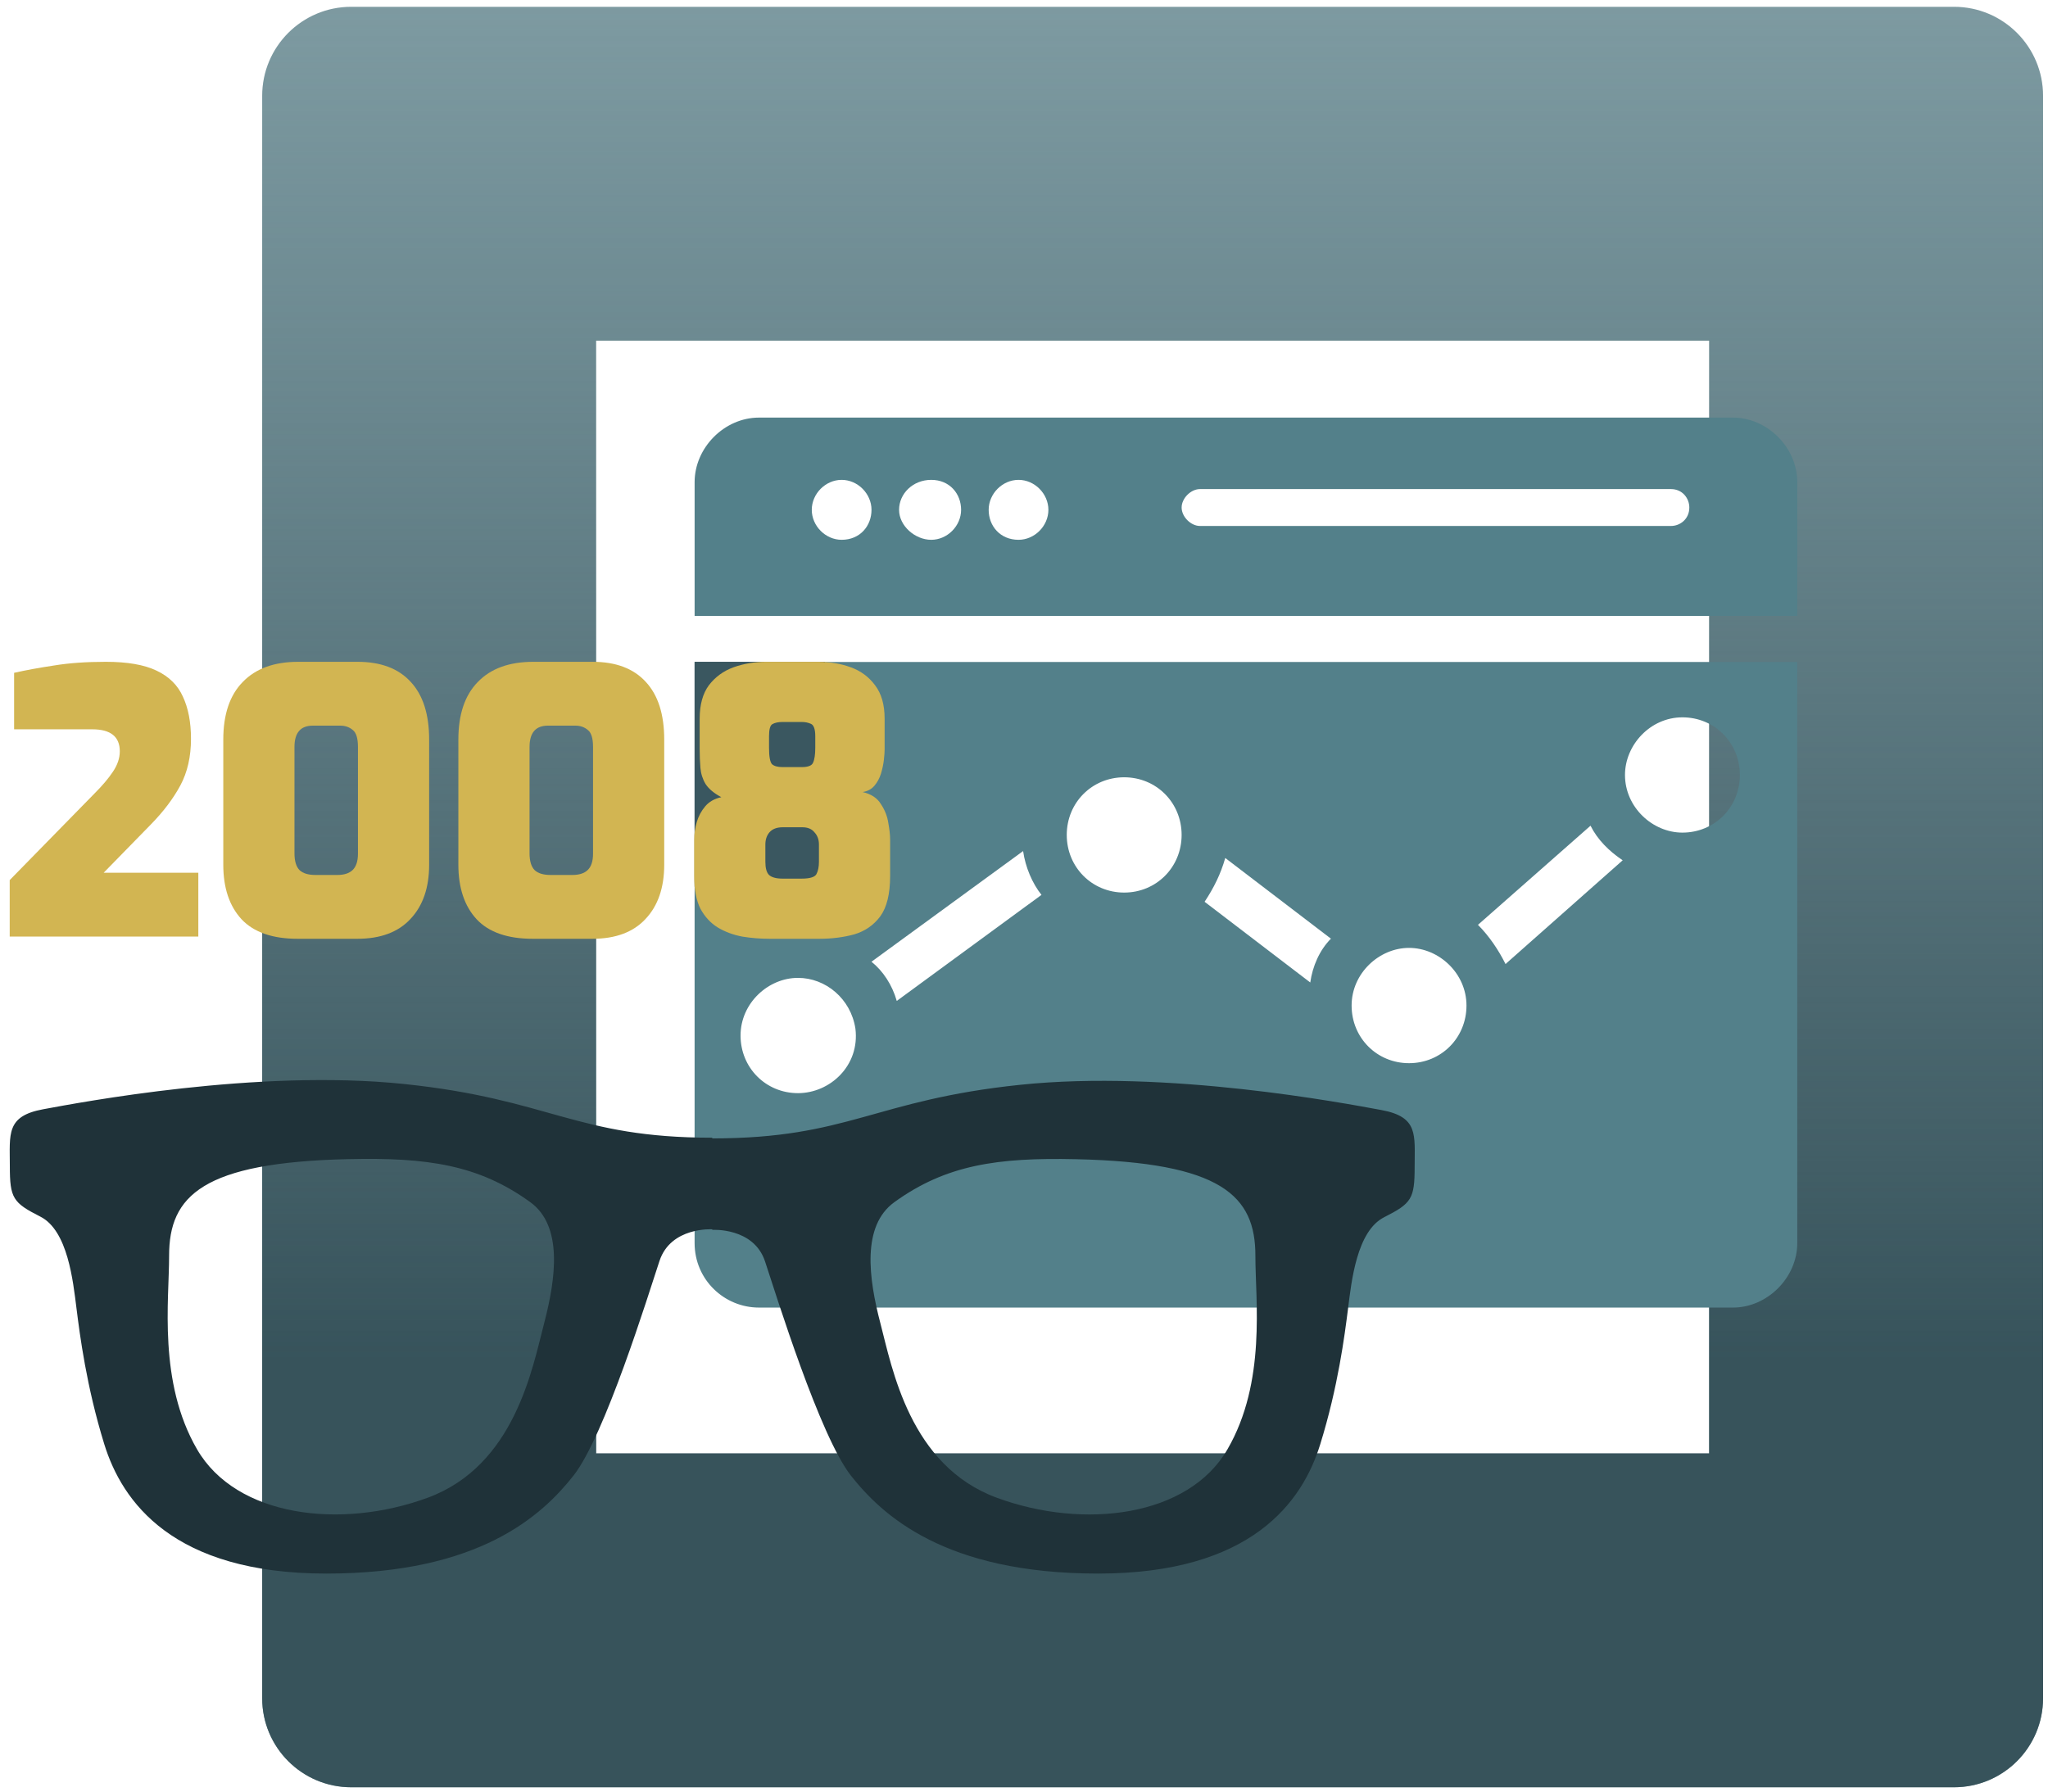
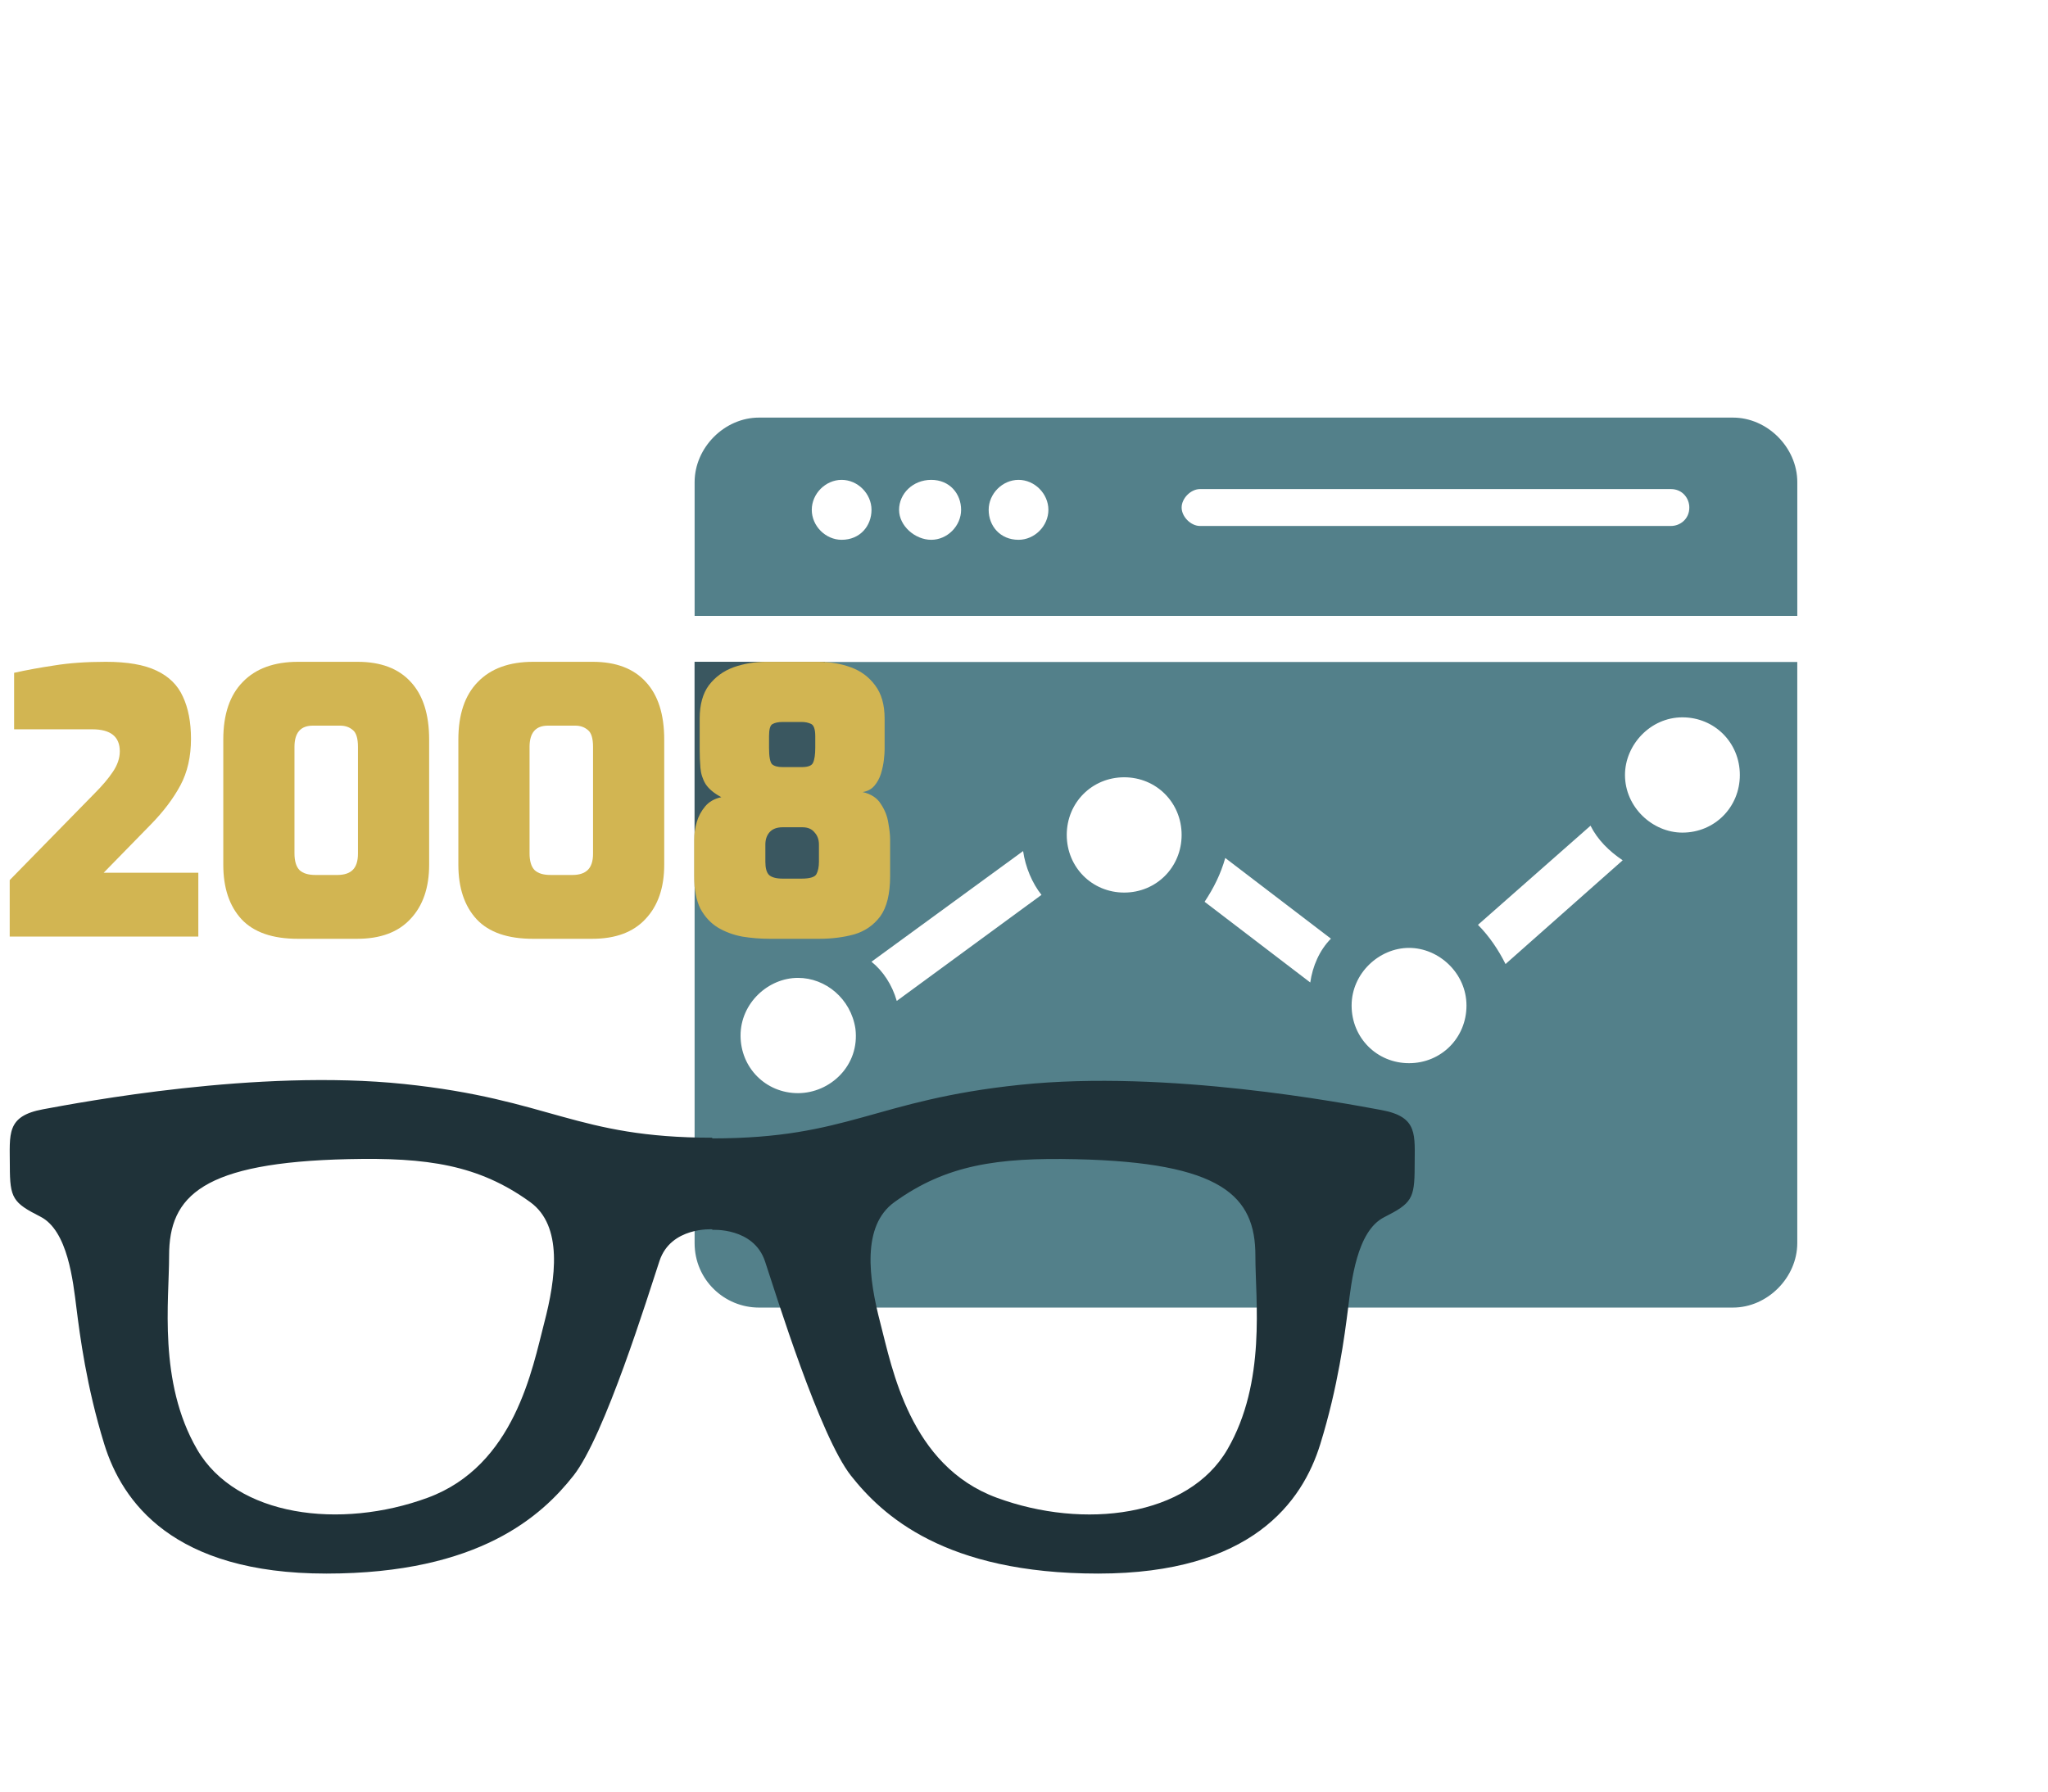
<svg xmlns="http://www.w3.org/2000/svg" width="184" height="161" viewBox="0 0 184 161" fill="none">
-   <path fill-rule="evenodd" clip-rule="evenodd" d="M53.556 30.611V130.611H153.556V30.611H53.556ZM31.556 0.611C27.137 0.611 23.556 4.193 23.556 8.611V152.611C23.556 157.029 27.137 160.611 31.556 160.611H175.556C179.974 160.611 183.556 157.029 183.556 152.611V8.611C183.556 4.193 179.974 0.611 175.556 0.611H31.556Z" fill="#477079" fill-opacity="0.7" />
-   <path fill-rule="evenodd" clip-rule="evenodd" d="M53.556 30.611V130.611H153.556V30.611H53.556ZM31.556 0.611C27.137 0.611 23.556 4.193 23.556 8.611V152.611C23.556 157.029 27.137 160.611 31.556 160.611H175.556C179.974 160.611 183.556 157.029 183.556 152.611V8.611C183.556 4.193 179.974 0.611 175.556 0.611H31.556Z" fill="url(#paint0_linear)" />
  <path fill-rule="evenodd" clip-rule="evenodd" d="M155.697 37.527C158.793 37.527 161.476 40.221 161.476 43.329V55.346H62.407V43.329C62.407 40.221 65.09 37.527 68.186 37.527H155.697ZM72.933 45.815C72.933 47.266 74.172 48.509 75.616 48.509C77.267 48.509 78.299 47.266 78.299 45.815C78.299 44.365 77.061 43.122 75.616 43.122C74.172 43.122 72.933 44.365 72.933 45.815ZM80.776 45.815C80.776 47.266 82.221 48.509 83.666 48.509C85.11 48.509 86.349 47.266 86.349 45.815C86.349 44.365 85.317 43.122 83.666 43.122C82.014 43.122 80.776 44.365 80.776 45.815ZM88.826 45.815C88.826 47.266 89.857 48.509 91.509 48.509C92.953 48.509 94.192 47.266 94.192 45.815C94.192 44.365 92.953 43.122 91.509 43.122C90.064 43.122 88.826 44.365 88.826 45.815ZM150.124 47.266C150.95 47.266 151.775 46.644 151.775 45.608C151.775 44.779 151.156 43.95 150.124 43.95H107.814C106.988 43.95 106.162 44.779 106.162 45.608C106.162 46.437 106.988 47.266 107.814 47.266H150.124ZM155.695 117.504H68.185C65.089 117.504 62.406 115.018 62.406 111.703V59.49H161.474V111.703C161.474 114.811 158.791 117.504 155.695 117.504ZM156.314 69.642C156.314 66.742 154.044 64.463 151.154 64.463C148.265 64.463 145.995 66.949 145.995 69.642C145.995 72.543 148.471 74.822 151.154 74.822C154.044 74.822 156.314 72.543 156.314 69.642ZM145.788 77.309C144.55 76.48 143.518 75.444 142.899 74.201L132.786 83.11C133.817 84.146 134.643 85.389 135.262 86.632L145.788 77.309ZM131.754 90.362C131.754 87.461 129.277 85.182 126.594 85.182C123.911 85.182 121.434 87.461 121.434 90.362C121.434 93.263 123.704 95.542 126.594 95.542C129.483 95.542 131.754 93.263 131.754 90.362ZM119.576 84.353L110.082 77.102C109.67 78.552 109.05 79.795 108.225 81.038L117.719 88.29C117.925 86.84 118.544 85.389 119.576 84.353ZM106.161 75.03C106.161 72.129 103.891 69.85 101.001 69.85C98.112 69.85 95.841 72.129 95.841 75.03C95.841 77.93 98.112 80.21 101.001 80.21C103.891 80.21 106.161 77.93 106.161 75.03ZM93.571 80.417C92.745 79.381 92.126 77.93 91.92 76.48L78.298 86.425C79.33 87.254 80.155 88.497 80.568 89.948L93.571 80.417ZM76.853 92.434C76.44 89.74 74.17 87.876 71.693 87.876C69.01 87.876 66.534 90.155 66.534 93.055C66.534 95.956 68.804 98.235 71.693 98.235C74.583 98.235 77.266 95.749 76.853 92.434Z" fill="#53808A" />
  <path fill-rule="evenodd" clip-rule="evenodd" d="M127.097 104.852C127.097 107.735 126.819 108.138 124.353 109.387C121.889 110.636 121.418 115.165 121.112 117.605C120.803 120.043 120.219 124.617 118.615 129.789C117.016 134.961 112.451 141.408 98.661 141.408C84.873 141.408 79.272 136.17 76.464 132.624C73.658 129.079 69.752 116.426 68.733 113.354C67.715 110.282 63.993 110.52 63.993 110.52V110.47C63.993 110.47 60.274 110.233 59.253 113.308C58.234 116.384 54.328 129.058 51.521 132.61C48.715 136.161 43.112 141.408 29.321 141.408C15.53 141.408 10.966 134.952 9.366 129.771C7.766 124.589 7.178 120.009 6.871 117.565C6.563 115.121 6.092 110.584 3.628 109.333C1.164 108.084 0.884 107.68 0.884 104.792C0.884 101.905 0.525 100.301 3.876 99.683C7.229 99.066 23.116 96.037 36.304 97.413C49.492 98.789 51.715 102.239 63.991 102.239V102.301C76.268 102.301 78.491 98.857 91.677 97.483C104.863 96.109 120.747 99.134 124.1 99.751C127.455 100.367 127.097 101.97 127.097 104.852ZM47.637 108.027C42.993 104.665 38.362 104.005 31.311 104.164C18.215 104.459 15.184 107.451 15.193 112.857C15.2 116.83 14.189 124.184 17.705 130.244C21.222 136.308 30.597 137.473 38.427 134.592C46.255 131.709 47.835 122.941 48.892 118.894C49.95 114.849 50.579 110.158 47.637 108.027ZM112.789 112.863C112.799 107.458 109.767 104.465 96.674 104.171C89.625 104.012 84.993 104.673 80.349 108.034C77.407 110.164 78.036 114.855 79.094 118.9C80.153 122.944 81.73 131.715 89.557 134.594C97.387 137.477 106.762 136.309 110.276 130.248C113.793 124.188 112.782 116.835 112.789 112.863Z" fill="#1F3239" />
  <rect x="62.406" y="59.473" width="11.708" height="20.243" fill="#3A5760" />
  <path d="M0.872 84.166V79.089L8.488 71.309C9.191 70.605 9.741 69.957 10.136 69.364C10.554 68.748 10.763 68.133 10.763 67.517C10.763 66.198 9.939 65.539 8.29 65.539H1.268V60.462C2.345 60.22 3.543 60.001 4.862 59.803C6.202 59.583 7.752 59.473 9.51 59.473C11.444 59.473 12.961 59.737 14.06 60.264C15.181 60.792 15.972 61.572 16.433 62.605C16.917 63.638 17.159 64.902 17.159 66.396C17.159 68.001 16.84 69.397 16.203 70.583C15.565 71.77 14.675 72.946 13.532 74.111L9.312 78.43H17.818V84.166H0.872Z" fill="#D2B552" />
  <path d="M26.753 84.364C24.49 84.364 22.808 83.782 21.709 82.617C20.61 81.43 20.061 79.792 20.061 77.704V66.462C20.061 64.198 20.643 62.473 21.808 61.286C22.973 60.077 24.633 59.473 26.786 59.473H32.127C34.215 59.473 35.809 60.077 36.908 61.286C38.007 62.473 38.556 64.198 38.556 66.462V77.704C38.556 79.77 37.996 81.397 36.875 82.584C35.776 83.771 34.182 84.364 32.094 84.364H26.753ZM28.336 78.628H30.314C30.907 78.628 31.358 78.485 31.666 78.199C31.995 77.891 32.16 77.397 32.16 76.715V67.122C32.16 66.352 32.006 65.847 31.699 65.605C31.391 65.341 31.017 65.21 30.578 65.21H28.105C27.006 65.21 26.457 65.847 26.457 67.122V76.682C26.457 77.386 26.611 77.891 26.918 78.199C27.226 78.485 27.698 78.628 28.336 78.628Z" fill="#D2B552" />
  <path d="M47.874 84.364C45.61 84.364 43.928 83.782 42.83 82.617C41.731 81.43 41.181 79.792 41.181 77.704V66.462C41.181 64.198 41.764 62.473 42.928 61.286C44.093 60.077 45.753 59.473 47.907 59.473H53.248C55.336 59.473 56.929 60.077 58.028 61.286C59.127 62.473 59.676 64.198 59.676 66.462V77.704C59.676 79.77 59.116 81.397 57.995 82.584C56.896 83.771 55.303 84.364 53.215 84.364H47.874ZM49.456 78.628H51.434C52.028 78.628 52.478 78.485 52.786 78.199C53.116 77.891 53.281 77.397 53.281 76.715V67.122C53.281 66.352 53.127 65.847 52.819 65.605C52.511 65.341 52.138 65.21 51.698 65.21H49.225C48.127 65.21 47.577 65.847 47.577 67.122V76.682C47.577 77.386 47.731 77.891 48.039 78.199C48.346 78.485 48.819 78.628 49.456 78.628Z" fill="#D2B552" />
  <path d="M69.159 84.364C68.324 84.364 67.499 84.298 66.686 84.166C65.873 84.012 65.137 83.738 64.477 83.342C63.84 82.946 63.323 82.386 62.928 81.661C62.554 80.913 62.367 79.935 62.367 78.727V75.463C62.367 74.935 62.444 74.408 62.598 73.88C62.752 73.353 63.005 72.88 63.356 72.463C63.708 72.045 64.192 71.77 64.807 71.638C64.148 71.287 63.675 70.891 63.389 70.451C63.126 70.012 62.972 69.528 62.928 69.001C62.884 68.473 62.862 67.924 62.862 67.352V64.583C62.862 63.33 63.137 62.33 63.686 61.583C64.257 60.836 64.994 60.297 65.895 59.968C66.818 59.638 67.796 59.473 68.829 59.473H73.511C74.566 59.473 75.544 59.638 76.445 59.968C77.346 60.297 78.071 60.836 78.621 61.583C79.192 62.33 79.478 63.33 79.478 64.583V67.352C79.478 67.572 79.456 67.88 79.412 68.275C79.368 68.671 79.28 69.089 79.148 69.528C79.016 69.946 78.819 70.309 78.555 70.616C78.291 70.924 77.939 71.111 77.5 71.177C78.269 71.353 78.819 71.715 79.148 72.265C79.5 72.792 79.72 73.353 79.808 73.946C79.917 74.54 79.972 75.045 79.972 75.463V78.727C79.972 80.331 79.676 81.54 79.082 82.353C78.489 83.144 77.709 83.683 76.742 83.968C75.774 84.232 74.73 84.364 73.609 84.364H69.159ZM70.313 68.935H72.027C72.599 68.935 72.939 68.803 73.049 68.539C73.181 68.254 73.247 67.803 73.247 67.188V66.166C73.247 65.528 73.115 65.154 72.851 65.045C72.609 64.935 72.335 64.88 72.027 64.88H70.313C69.917 64.88 69.609 64.946 69.39 65.078C69.192 65.188 69.093 65.55 69.093 66.166V67.188C69.093 67.979 69.181 68.473 69.357 68.671C69.554 68.847 69.873 68.935 70.313 68.935ZM70.313 78.957H72.027C72.752 78.957 73.192 78.825 73.346 78.562C73.5 78.276 73.577 77.902 73.577 77.441V75.891C73.577 75.452 73.445 75.089 73.181 74.803C72.939 74.496 72.576 74.342 72.093 74.342H70.313C69.785 74.342 69.39 74.496 69.126 74.803C68.884 75.089 68.763 75.452 68.763 75.891V77.441C68.763 78.012 68.873 78.408 69.093 78.628C69.335 78.847 69.741 78.957 70.313 78.957Z" fill="#D2B552" />
-   <defs>
-     <linearGradient id="paint0_linear" x1="103.556" y1="0.611" x2="103.556" y2="160.611" gradientUnits="userSpaceOnUse">
-       <stop stop-color="#3C5A63" stop-opacity="0" />
-       <stop offset="0.76" stop-color="#37535B" />
-     </linearGradient>
-   </defs>
</svg>
